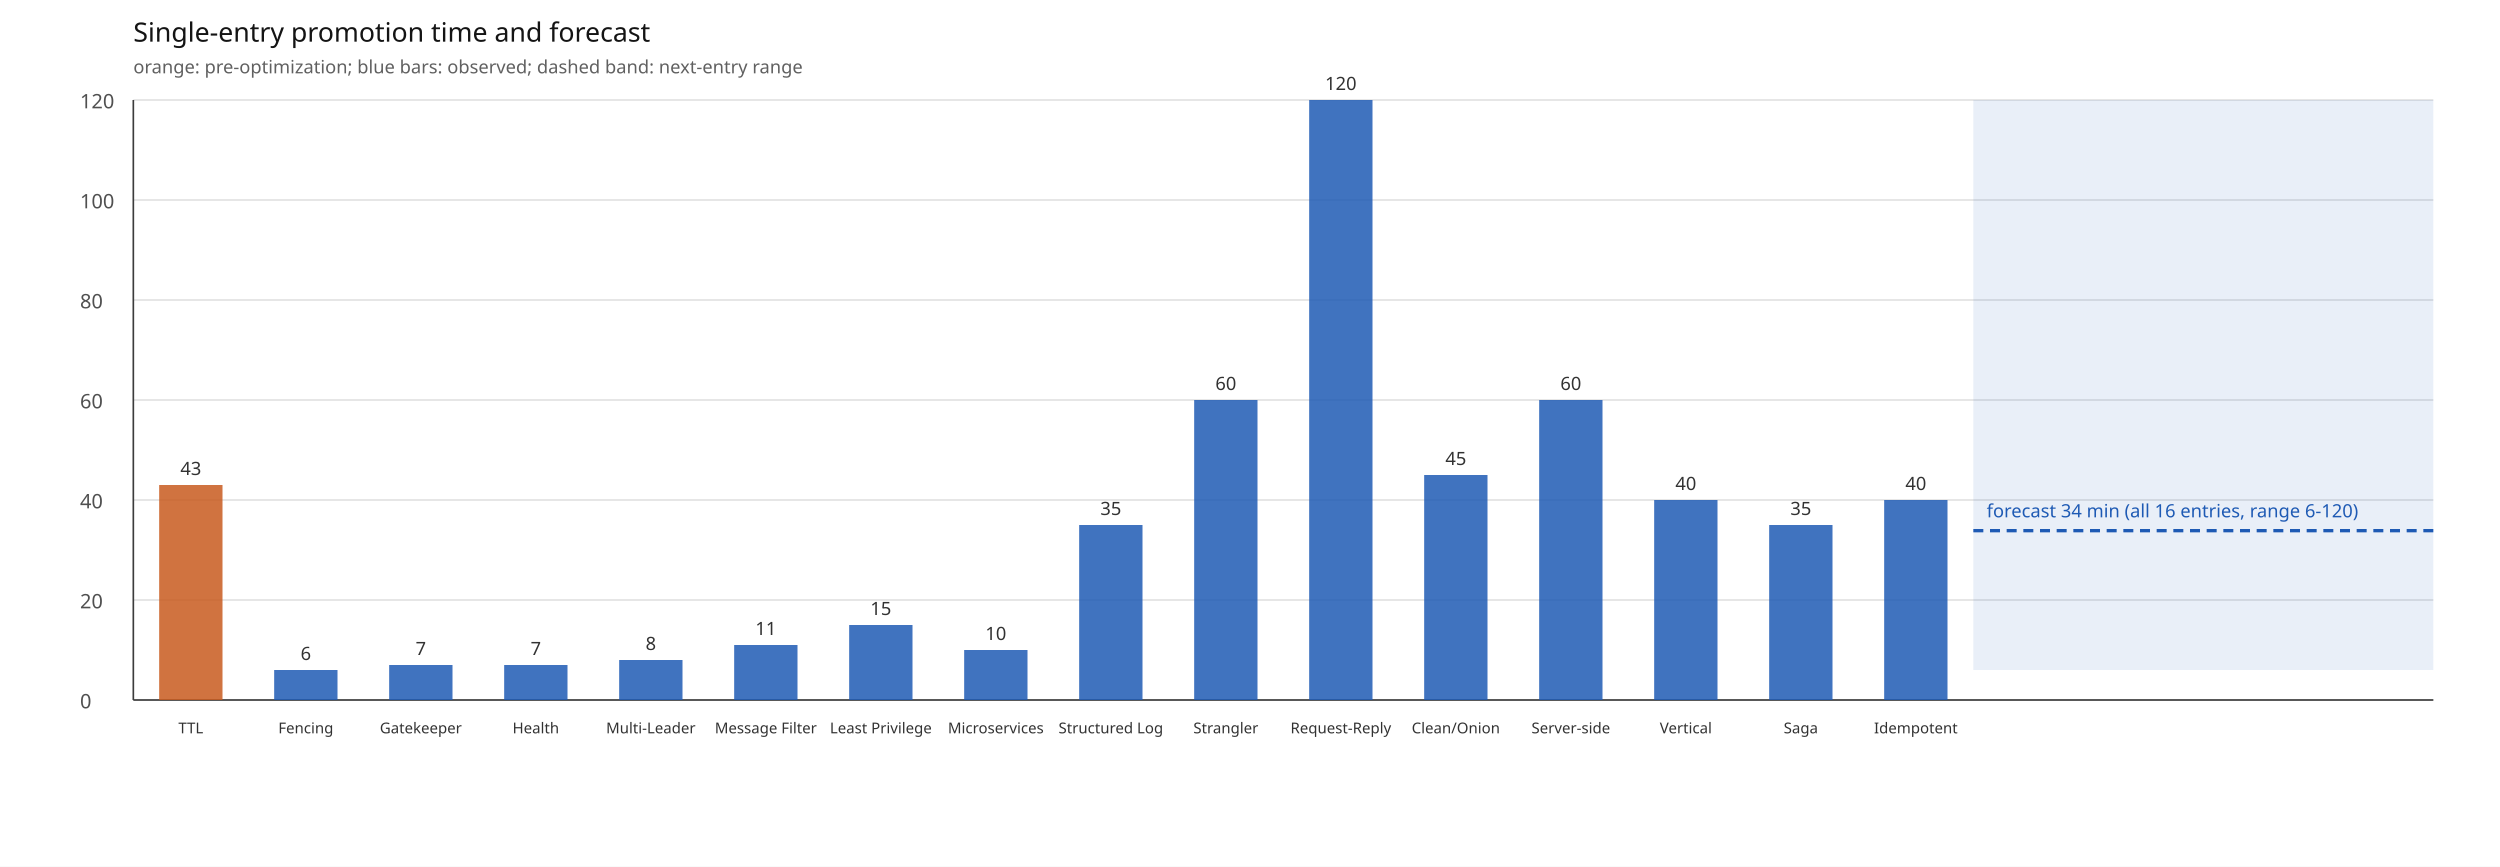
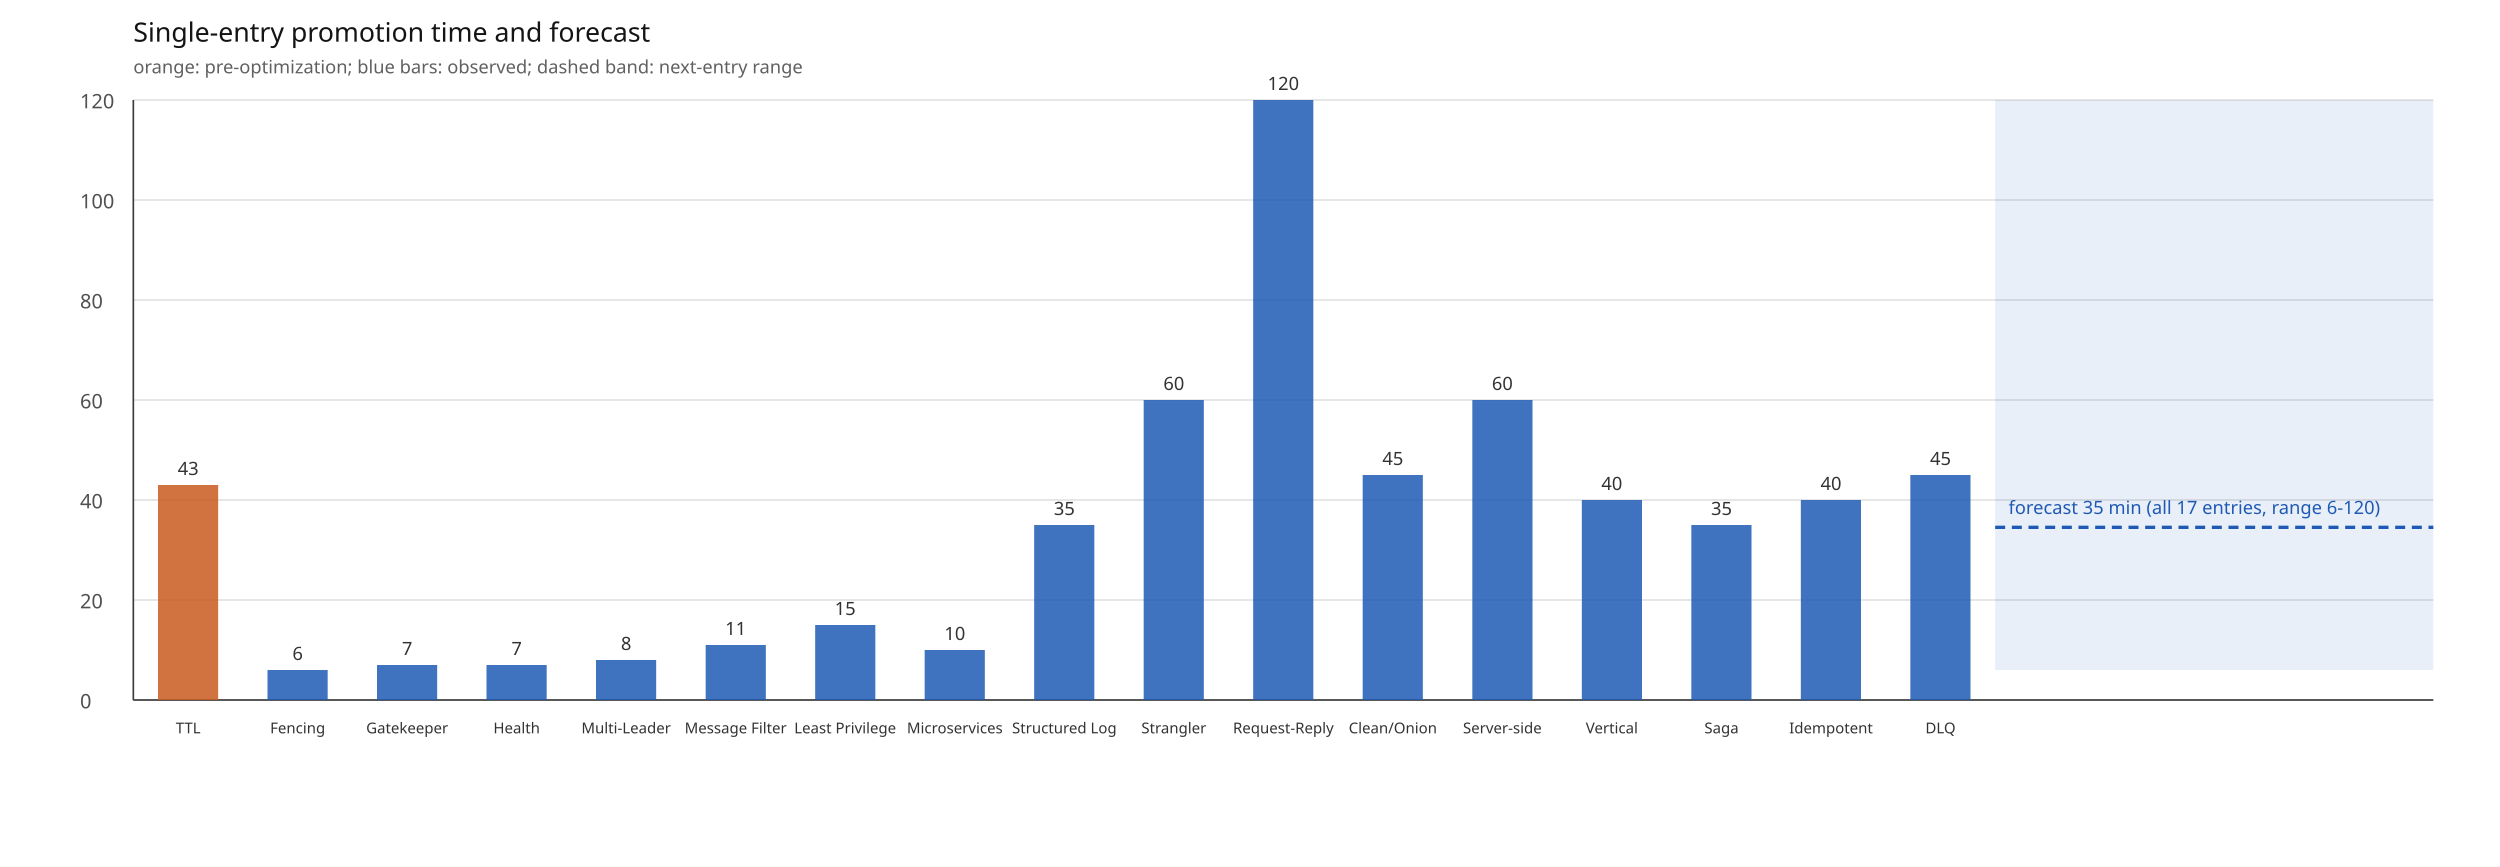
<svg xmlns="http://www.w3.org/2000/svg" width="1500" height="520">
  <rect width="100%" height="100%" fill="white" />
  <line x1="80" y1="420.0" x2="1460" y2="420.0" stroke="#e1e1e1" />
  <text x="48" y="425.0" font-family="Verdana" font-size="12" fill="#505050">0</text>
  <line x1="80" y1="360.0" x2="1460" y2="360.0" stroke="#e1e1e1" />
  <text x="48" y="365.0" font-family="Verdana" font-size="12" fill="#505050">20</text>
  <line x1="80" y1="300.0" x2="1460" y2="300.0" stroke="#e1e1e1" />
  <text x="48" y="305.0" font-family="Verdana" font-size="12" fill="#505050">40</text>
  <line x1="80" y1="240.0" x2="1460" y2="240.0" stroke="#e1e1e1" />
  <text x="48" y="245.0" font-family="Verdana" font-size="12" fill="#505050">60</text>
  <line x1="80" y1="180.0" x2="1460" y2="180.0" stroke="#e1e1e1" />
  <text x="48" y="185.0" font-family="Verdana" font-size="12" fill="#505050">80</text>
  <line x1="80" y1="120.0" x2="1460" y2="120.0" stroke="#e1e1e1" />
  <text x="48" y="125.0" font-family="Verdana" font-size="12" fill="#505050">100</text>
  <line x1="80" y1="60.0" x2="1460" y2="60.0" stroke="#e1e1e1" />
  <text x="48" y="65.0" font-family="Verdana" font-size="12" fill="#505050">120</text>
  <line x1="80" y1="60" x2="80" y2="420" stroke="#3c3c3c" />
  <line x1="80" y1="420" x2="1460" y2="420" stroke="#3c3c3c" />
-   <rect x="1184.0" y="60.0" width="276.0" height="342.0" fill="#1e5ab4" opacity="0.10" />
-   <line x1="1184.0" y1="318.4" x2="1460.0" y2="318.4" stroke="#1e5ab4" stroke-width="2" stroke-dasharray="6 4" />
-   <text x="1192.0" y="310.4" font-family="Verdana" font-size="11" fill="#1e5ab4">forecast 34 min (all 16 entries, range 6-120)</text>
-   <rect x="95.5" y="291.0" width="38.0" height="129.0" fill="#c85a1e" opacity="0.85" />
-   <text x="114.5" y="285.0" text-anchor="middle" font-family="Verdana" font-size="11" fill="#323232">43</text>
-   <text x="114.5" y="440" text-anchor="middle" font-family="Verdana" font-size="9" fill="#323232">TTL</text>
-   <rect x="164.5" y="402.0" width="38.0" height="18.0" fill="#1e5ab4" opacity="0.85" />
-   <text x="183.5" y="396.0" text-anchor="middle" font-family="Verdana" font-size="11" fill="#323232">6</text>
-   <text x="183.5" y="440" text-anchor="middle" font-family="Verdana" font-size="9" fill="#323232">Fencing</text>
-   <rect x="233.5" y="399.0" width="38.0" height="21.0" fill="#1e5ab4" opacity="0.85" />
-   <text x="252.5" y="393.0" text-anchor="middle" font-family="Verdana" font-size="11" fill="#323232">7</text>
-   <text x="252.5" y="440" text-anchor="middle" font-family="Verdana" font-size="9" fill="#323232">Gatekeeper</text>
-   <rect x="302.5" y="399.0" width="38.0" height="21.0" fill="#1e5ab4" opacity="0.85" />
-   <text x="321.5" y="393.0" text-anchor="middle" font-family="Verdana" font-size="11" fill="#323232">7</text>
-   <text x="321.5" y="440" text-anchor="middle" font-family="Verdana" font-size="9" fill="#323232">Health</text>
-   <rect x="371.5" y="396.0" width="38.0" height="24.0" fill="#1e5ab4" opacity="0.85" />
-   <text x="390.5" y="390.0" text-anchor="middle" font-family="Verdana" font-size="11" fill="#323232">8</text>
-   <text x="390.5" y="440" text-anchor="middle" font-family="Verdana" font-size="9" fill="#323232">Multi-Leader</text>
-   <rect x="440.5" y="387.0" width="38.0" height="33.0" fill="#1e5ab4" opacity="0.85" />
-   <text x="459.5" y="381.0" text-anchor="middle" font-family="Verdana" font-size="11" fill="#323232">11</text>
-   <text x="459.5" y="440" text-anchor="middle" font-family="Verdana" font-size="9" fill="#323232">Message Filter</text>
-   <rect x="509.5" y="375.0" width="38.0" height="45.0" fill="#1e5ab4" opacity="0.85" />
-   <text x="528.5" y="369.0" text-anchor="middle" font-family="Verdana" font-size="11" fill="#323232">15</text>
-   <text x="528.5" y="440" text-anchor="middle" font-family="Verdana" font-size="9" fill="#323232">Least Privilege</text>
-   <rect x="578.5" y="390.0" width="38.0" height="30.0" fill="#1e5ab4" opacity="0.85" />
-   <text x="597.5" y="384.0" text-anchor="middle" font-family="Verdana" font-size="11" fill="#323232">10</text>
-   <text x="597.5" y="440" text-anchor="middle" font-family="Verdana" font-size="9" fill="#323232">Microservices</text>
-   <rect x="647.5" y="315.0" width="38.0" height="105.0" fill="#1e5ab4" opacity="0.85" />
-   <text x="666.5" y="309.0" text-anchor="middle" font-family="Verdana" font-size="11" fill="#323232">35</text>
-   <text x="666.5" y="440" text-anchor="middle" font-family="Verdana" font-size="9" fill="#323232">Structured Log</text>
-   <rect x="716.5" y="240.0" width="38.0" height="180.0" fill="#1e5ab4" opacity="0.85" />
-   <text x="735.5" y="234.0" text-anchor="middle" font-family="Verdana" font-size="11" fill="#323232">60</text>
-   <text x="735.5" y="440" text-anchor="middle" font-family="Verdana" font-size="9" fill="#323232">Strangler</text>
-   <rect x="785.5" y="60.0" width="38.0" height="360.0" fill="#1e5ab4" opacity="0.85" />
-   <text x="804.5" y="54.0" text-anchor="middle" font-family="Verdana" font-size="11" fill="#323232">120</text>
-   <text x="804.5" y="440" text-anchor="middle" font-family="Verdana" font-size="9" fill="#323232">Request-Reply</text>
-   <rect x="854.5" y="285.0" width="38.0" height="135.0" fill="#1e5ab4" opacity="0.85" />
-   <text x="873.5" y="279.0" text-anchor="middle" font-family="Verdana" font-size="11" fill="#323232">45</text>
-   <text x="873.5" y="440" text-anchor="middle" font-family="Verdana" font-size="9" fill="#323232">Clean/Onion</text>
-   <rect x="923.5" y="240.0" width="38.0" height="180.0" fill="#1e5ab4" opacity="0.85" />
-   <text x="942.5" y="234.0" text-anchor="middle" font-family="Verdana" font-size="11" fill="#323232">60</text>
-   <text x="942.5" y="440" text-anchor="middle" font-family="Verdana" font-size="9" fill="#323232">Server-side</text>
-   <rect x="992.5" y="300.0" width="38.0" height="120.0" fill="#1e5ab4" opacity="0.85" />
-   <text x="1011.5" y="294.0" text-anchor="middle" font-family="Verdana" font-size="11" fill="#323232">40</text>
-   <text x="1011.5" y="440" text-anchor="middle" font-family="Verdana" font-size="9" fill="#323232">Vertical</text>
-   <rect x="1061.5" y="315.0" width="38.0" height="105.0" fill="#1e5ab4" opacity="0.85" />
-   <text x="1080.5" y="309.0" text-anchor="middle" font-family="Verdana" font-size="11" fill="#323232">35</text>
-   <text x="1080.5" y="440" text-anchor="middle" font-family="Verdana" font-size="9" fill="#323232">Saga</text>
-   <rect x="1130.5" y="300.0" width="38.0" height="120.0" fill="#1e5ab4" opacity="0.85" />
-   <text x="1149.5" y="294.0" text-anchor="middle" font-family="Verdana" font-size="11" fill="#323232">40</text>
-   <text x="1149.5" y="440" text-anchor="middle" font-family="Verdana" font-size="9" fill="#323232">Idempotent</text>
+   <rect x="1197.1" y="60.0" width="262.9" height="342.0" fill="#1e5ab4" opacity="0.10" />
+   <line x1="1197.1" y1="316.4" x2="1460.0" y2="316.4" stroke="#1e5ab4" stroke-width="2" stroke-dasharray="6 4" />
+   <text x="1205.1" y="308.4" font-family="Verdana" font-size="11" fill="#1e5ab4">forecast 35 min (all 17 entries, range 6-120)</text>
+   <rect x="94.8" y="291.0" width="36.1" height="129.0" fill="#c85a1e" opacity="0.85" />
+   <text x="112.9" y="285.0" text-anchor="middle" font-family="Verdana" font-size="11" fill="#323232">43</text>
+   <text x="112.9" y="440" text-anchor="middle" font-family="Verdana" font-size="9" fill="#323232">TTL</text>
+   <rect x="160.5" y="402.0" width="36.1" height="18.0" fill="#1e5ab4" opacity="0.85" />
+   <text x="178.6" y="396.0" text-anchor="middle" font-family="Verdana" font-size="11" fill="#323232">6</text>
+   <text x="178.6" y="440" text-anchor="middle" font-family="Verdana" font-size="9" fill="#323232">Fencing</text>
+   <rect x="226.2" y="399.0" width="36.1" height="21.0" fill="#1e5ab4" opacity="0.85" />
+   <text x="244.3" y="393.0" text-anchor="middle" font-family="Verdana" font-size="11" fill="#323232">7</text>
+   <text x="244.3" y="440" text-anchor="middle" font-family="Verdana" font-size="9" fill="#323232">Gatekeeper</text>
+   <rect x="291.9" y="399.0" width="36.1" height="21.0" fill="#1e5ab4" opacity="0.85" />
+   <text x="310.0" y="393.0" text-anchor="middle" font-family="Verdana" font-size="11" fill="#323232">7</text>
+   <text x="310.0" y="440" text-anchor="middle" font-family="Verdana" font-size="9" fill="#323232">Health</text>
+   <rect x="357.6" y="396.0" width="36.1" height="24.0" fill="#1e5ab4" opacity="0.85" />
+   <text x="375.7" y="390.0" text-anchor="middle" font-family="Verdana" font-size="11" fill="#323232">8</text>
+   <text x="375.7" y="440" text-anchor="middle" font-family="Verdana" font-size="9" fill="#323232">Multi-Leader</text>
+   <rect x="423.4" y="387.0" width="36.1" height="33.0" fill="#1e5ab4" opacity="0.85" />
+   <text x="441.4" y="381.0" text-anchor="middle" font-family="Verdana" font-size="11" fill="#323232">11</text>
+   <text x="441.4" y="440" text-anchor="middle" font-family="Verdana" font-size="9" fill="#323232">Message Filter</text>
+   <rect x="489.1" y="375.0" width="36.1" height="45.0" fill="#1e5ab4" opacity="0.85" />
+   <text x="507.1" y="369.0" text-anchor="middle" font-family="Verdana" font-size="11" fill="#323232">15</text>
+   <text x="507.1" y="440" text-anchor="middle" font-family="Verdana" font-size="9" fill="#323232">Least Privilege</text>
+   <rect x="554.8" y="390.0" width="36.1" height="30.0" fill="#1e5ab4" opacity="0.85" />
+   <text x="572.9" y="384.0" text-anchor="middle" font-family="Verdana" font-size="11" fill="#323232">10</text>
+   <text x="572.9" y="440" text-anchor="middle" font-family="Verdana" font-size="9" fill="#323232">Microservices</text>
+   <rect x="620.5" y="315.0" width="36.1" height="105.0" fill="#1e5ab4" opacity="0.85" />
+   <text x="638.6" y="309.0" text-anchor="middle" font-family="Verdana" font-size="11" fill="#323232">35</text>
+   <text x="638.6" y="440" text-anchor="middle" font-family="Verdana" font-size="9" fill="#323232">Structured Log</text>
+   <rect x="686.2" y="240.0" width="36.1" height="180.0" fill="#1e5ab4" opacity="0.85" />
+   <text x="704.3" y="234.0" text-anchor="middle" font-family="Verdana" font-size="11" fill="#323232">60</text>
+   <text x="704.3" y="440" text-anchor="middle" font-family="Verdana" font-size="9" fill="#323232">Strangler</text>
+   <rect x="751.9" y="60.0" width="36.1" height="360.0" fill="#1e5ab4" opacity="0.85" />
+   <text x="770.0" y="54.0" text-anchor="middle" font-family="Verdana" font-size="11" fill="#323232">120</text>
+   <text x="770.0" y="440" text-anchor="middle" font-family="Verdana" font-size="9" fill="#323232">Request-Reply</text>
+   <rect x="817.6" y="285.0" width="36.1" height="135.0" fill="#1e5ab4" opacity="0.85" />
+   <text x="835.7" y="279.0" text-anchor="middle" font-family="Verdana" font-size="11" fill="#323232">45</text>
+   <text x="835.7" y="440" text-anchor="middle" font-family="Verdana" font-size="9" fill="#323232">Clean/Onion</text>
+   <rect x="883.4" y="240.0" width="36.1" height="180.0" fill="#1e5ab4" opacity="0.85" />
+   <text x="901.4" y="234.0" text-anchor="middle" font-family="Verdana" font-size="11" fill="#323232">60</text>
+   <text x="901.4" y="440" text-anchor="middle" font-family="Verdana" font-size="9" fill="#323232">Server-side</text>
+   <rect x="949.1" y="300.0" width="36.1" height="120.0" fill="#1e5ab4" opacity="0.85" />
+   <text x="967.1" y="294.0" text-anchor="middle" font-family="Verdana" font-size="11" fill="#323232">40</text>
+   <text x="967.1" y="440" text-anchor="middle" font-family="Verdana" font-size="9" fill="#323232">Vertical</text>
+   <rect x="1014.8" y="315.0" width="36.1" height="105.0" fill="#1e5ab4" opacity="0.85" />
+   <text x="1032.9" y="309.0" text-anchor="middle" font-family="Verdana" font-size="11" fill="#323232">35</text>
+   <text x="1032.9" y="440" text-anchor="middle" font-family="Verdana" font-size="9" fill="#323232">Saga</text>
+   <rect x="1080.5" y="300.0" width="36.1" height="120.0" fill="#1e5ab4" opacity="0.85" />
+   <text x="1098.6" y="294.0" text-anchor="middle" font-family="Verdana" font-size="11" fill="#323232">40</text>
+   <text x="1098.6" y="440" text-anchor="middle" font-family="Verdana" font-size="9" fill="#323232">Idempotent</text>
+   <rect x="1146.2" y="285.0" width="36.1" height="135.0" fill="#1e5ab4" opacity="0.85" />
+   <text x="1164.3" y="279.0" text-anchor="middle" font-family="Verdana" font-size="11" fill="#323232">45</text>
+   <text x="1164.3" y="440" text-anchor="middle" font-family="Verdana" font-size="9" fill="#323232">DLQ</text>
  <text x="80" y="25" font-family="Verdana" font-size="16" fill="#141414">Single-entry promotion time and forecast</text>
  <text x="80" y="44" font-family="Verdana" font-size="11" fill="#606060">orange: pre-optimization; blue bars: observed; dashed band: next-entry range</text>
</svg>
